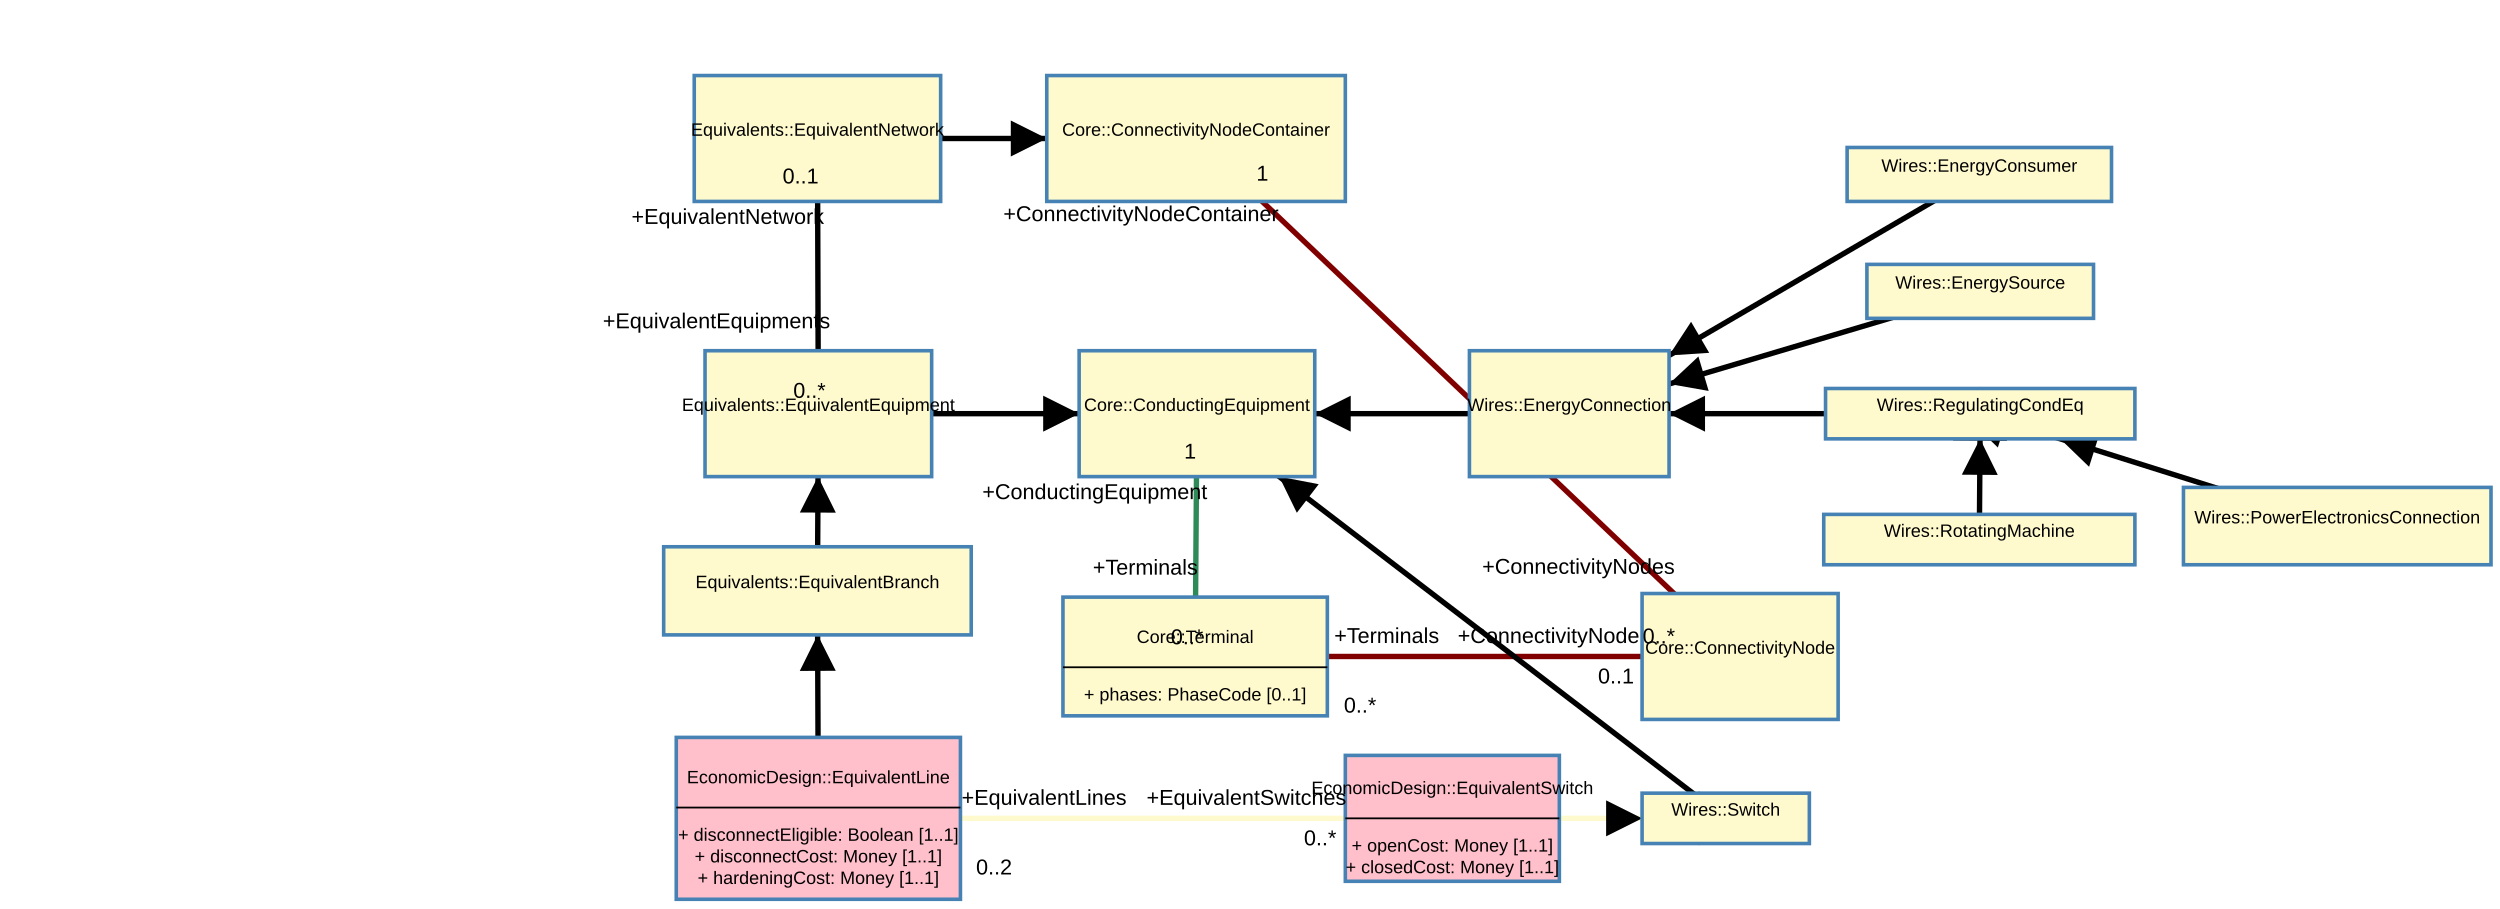
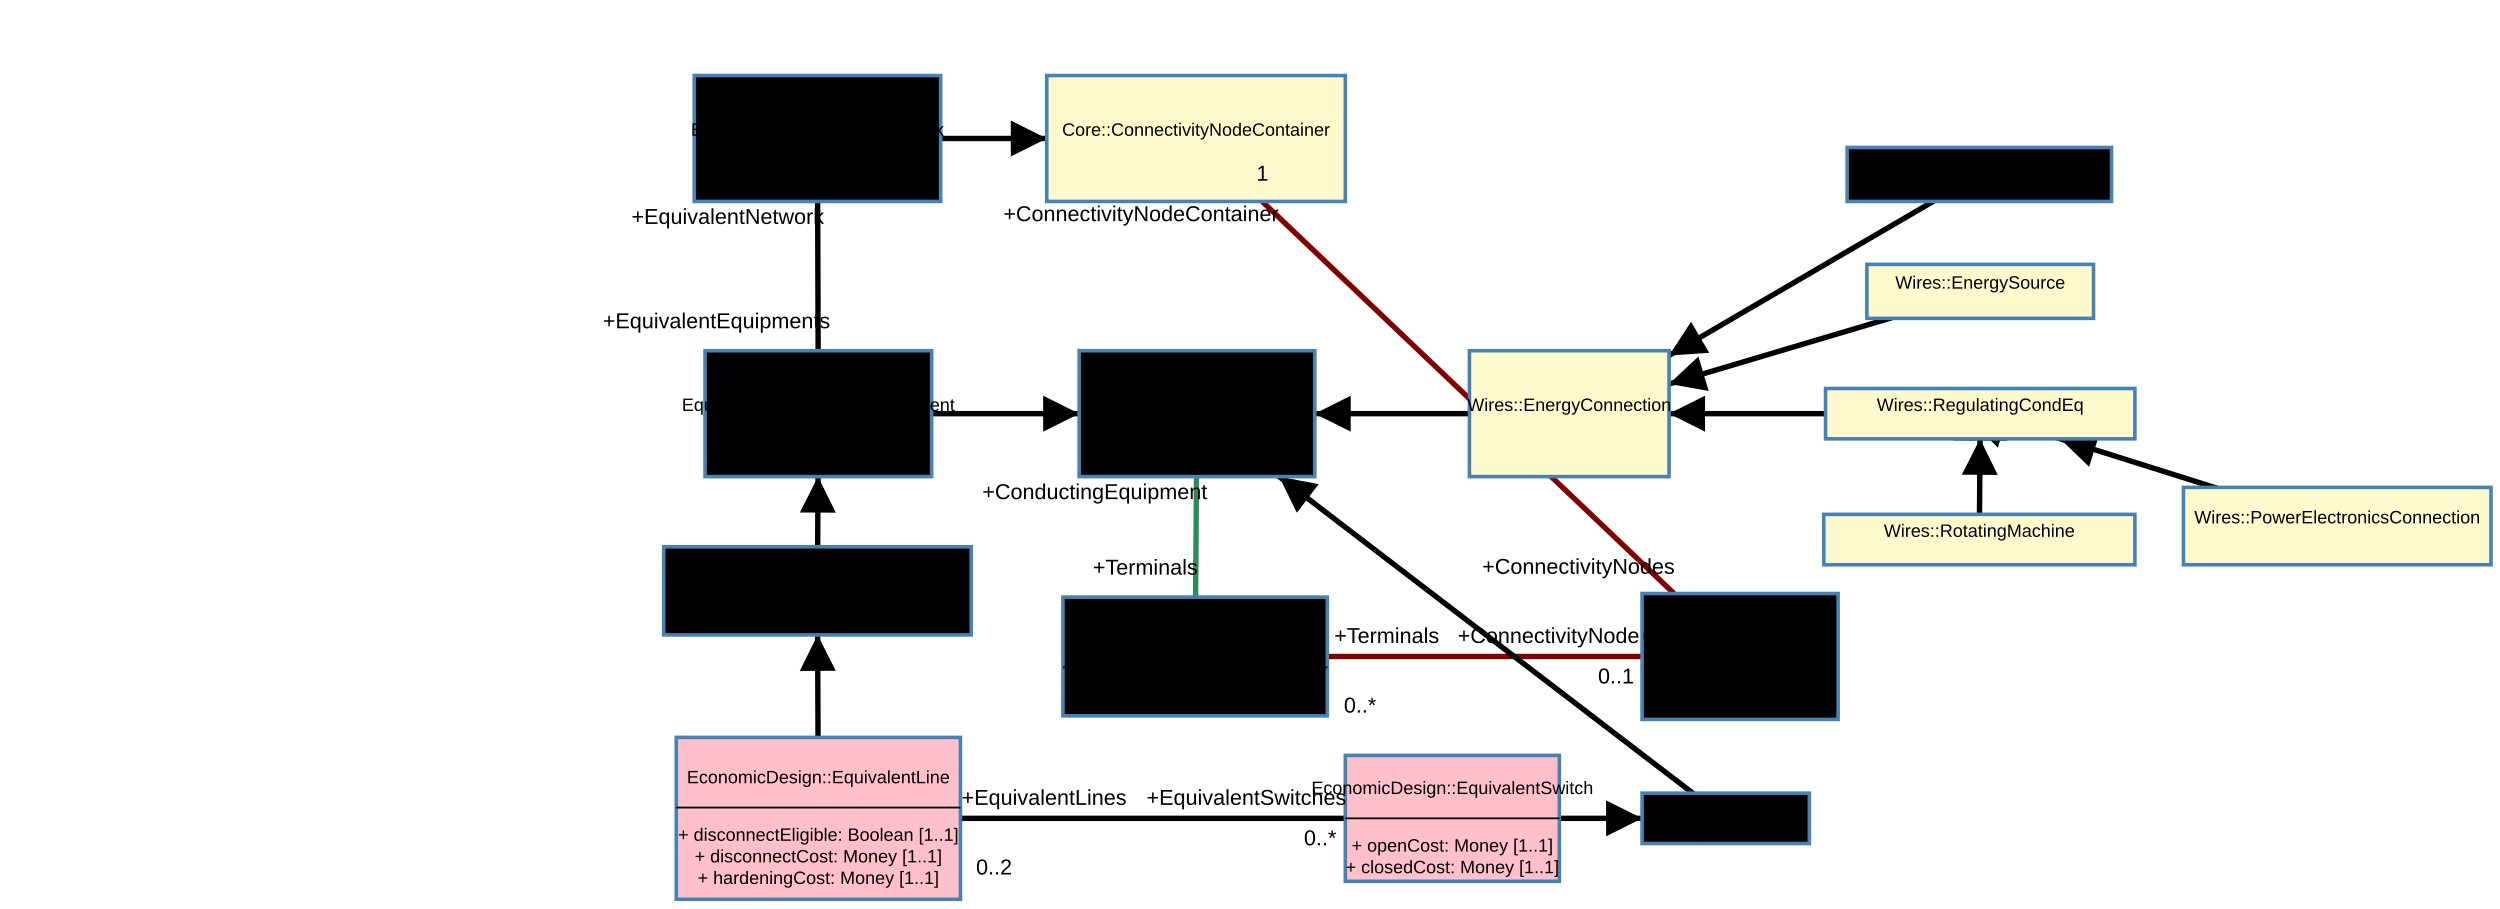
<svg xmlns="http://www.w3.org/2000/svg" width="1390" height="505">
  <g class="zoom-group">
    <defs>
      <marker id="arrowhead" viewBox="-0 -5 10 10" refX="5" refY="0" orient="auto" markerWidth="10" markerHeight="10" xoverflow="visible">
        <path d="M 0,-5 L 10 ,0 L 0,5" fill="black" style="stroke: none;" />
      </marker>
    </defs>
    <line class="link" x1="454.5" y1="328.5" x2="455" y2="230" stroke="#000000" stroke-width="3" marker-end="url(#arrowhead)" />
    <line class="link" x1="455" y1="455" x2="454.5" y2="328.5" stroke="#000000" stroke-width="3" marker-end="url(#arrowhead)" />
    <line class="link" x1="455" y1="230" x2="454.5" y2="77" stroke="#000000" stroke-width="3" />
    <line class="link" x1="455" y1="230" x2="665.5" y2="230" stroke="#000000" stroke-width="3" marker-end="url(#arrowhead)" />
    <line class="link" x1="454.5" y1="77" x2="665" y2="77" stroke="#000000" stroke-width="3" marker-end="url(#arrowhead)" />
    <line class="link" x1="664.5" y1="365" x2="665.5" y2="230" stroke="#2e8b57" stroke-width="3" />
    <line class="link" x1="967.5" y1="365" x2="665" y2="77" stroke="#800000" stroke-width="3" />
    <line class="link" x1="664.5" y1="365" x2="967.5" y2="365" stroke="#800000" stroke-width="3" />
    <line class="link" x1="872.5" y1="230" x2="665.5" y2="230" stroke="#000000" stroke-width="3" marker-end="url(#arrowhead)" />
    <line class="link" x1="1100.5" y1="97" x2="872.5" y2="230" stroke="#000000" stroke-width="3" marker-end="url(#arrowhead)" />
    <line class="link" x1="1101" y1="162" x2="872.5" y2="230" stroke="#000000" stroke-width="3" marker-end="url(#arrowhead)" />
    <line class="link" x1="1101" y1="230" x2="872.5" y2="230" stroke="#000000" stroke-width="3" marker-end="url(#arrowhead)" />
    <line class="link" x1="1100.5" y1="300" x2="1101" y2="230" stroke="#000000" stroke-width="3" marker-end="url(#arrowhead)" />
    <line class="link" x1="1299.5" y1="292.5" x2="1101" y2="230" stroke="#000000" stroke-width="3" marker-end="url(#arrowhead)" />
    <line class="link" x1="959.5" y1="455" x2="665.5" y2="230" stroke="#000000" stroke-width="3" marker-end="url(#arrowhead)" />
-     <line class="link" x1="807.5" y1="455" x2="959.5" y2="455" stroke="#fffacd" stroke-width="3" marker-end="url(#arrowhead)" />
-     <line class="link" x1="455" y1="455" x2="807.5" y2="455" stroke="#fffacd" stroke-width="3" />
+     <line class="link" x1="807.5" y1="455" x2="959.5" y2="455" stroke="#000000" stroke-width="3" marker-end="url(#arrowhead)" />
+     <line class="link" x1="455" y1="455" x2="807.5" y2="455" stroke="#000000" stroke-width="3" />
    <line class="arrow" x2="454.772" y2="275" x1="454.5" y1="328.5" stroke="#000000" stroke-width="2" marker-end="url(#arrowhead)" />
    <line class="arrow" x2="454.636" y2="363" x1="455" y1="455" stroke="#000000" stroke-width="2" marker-end="url(#arrowhead)" />
    <line class="arrow" x2="590" y2="230" x1="455" y1="230" stroke="#000000" stroke-width="2" marker-end="url(#arrowhead)" />
    <line class="arrow" x2="572" y2="77" x1="454.5" y1="77" stroke="#000000" stroke-width="2" marker-end="url(#arrowhead)" />
    <line class="arrow" x2="741" y2="230" x1="872.5" y1="230" stroke="#000000" stroke-width="2" marker-end="url(#arrowhead)" />
    <line class="arrow" x2="936.638" y2="192.586" x1="1100.5" y1="97" stroke="#000000" stroke-width="2" marker-end="url(#arrowhead)" />
    <line class="arrow" x2="937.585" y2="210.631" x1="1101" y1="162" stroke="#000000" stroke-width="2" marker-end="url(#arrowhead)" />
    <line class="arrow" x2="938" y2="230" x1="1101" y1="230" stroke="#000000" stroke-width="2" marker-end="url(#arrowhead)" />
    <line class="arrow" x2="1100.829" y2="254" x1="1100.5" y1="300" stroke="#000000" stroke-width="2" marker-end="url(#arrowhead)" />
    <line class="arrow" x2="1155.002" y2="247.003" x1="1299.5" y1="292.5" stroke="#000000" stroke-width="2" marker-end="url(#arrowhead)" />
    <line class="arrow" x2="719.175" y2="271.078" x1="959.5" y1="455" stroke="#000000" stroke-width="2" marker-end="url(#arrowhead)" />
-     <line class="arrow" x2="903" y2="455" x1="807.5" y1="455" stroke="#fffacd" stroke-width="2" marker-end="url(#arrowhead)" />
+     <line class="arrow" x2="903" y2="455" x1="807.5" y1="455" stroke="#000000" stroke-width="2" marker-end="url(#arrowhead)" />
    <g class="draggable" transform="translate(376, 410)">
      <rect class="box" width="158" height="90" style="fill: #ffc0cb; stroke: steelblue; stroke-width: 2px; cursor: move;" />
      <text class="text" x="79" y="22" dy=".35em" text-anchor="middle" style="font-family: Arial, sans-serif; fill: black; font-size: 10px; pointer-events: none;">EconomicDesign::EquivalentLine</text>
      <line x1="0" x2="158" y1="39" y2="39" stroke="black" stroke-width="1" />
      <text class="text" x="79" y="54" dy=".35em" text-anchor="middle" style="font-family: Arial, sans-serif; fill: black; font-size: 10px; pointer-events: none;">+  disconnectEligible: Boolean [1..1]</text>
      <text class="text" x="79" y="66" dy=".35em" text-anchor="middle" style="font-family: Arial, sans-serif; fill: black; font-size: 10px; pointer-events: none;">+  disconnectCost: Money [1..1]</text>
      <text class="text" x="79" y="78" dy=".35em" text-anchor="middle" style="font-family: Arial, sans-serif; fill: black; font-size: 10px; pointer-events: none;">+  hardeningCost: Money [1..1]</text>
    </g>
    <g class="draggable" transform="translate(392, 195)">
-       <rect class="box" width="126" height="70" style="fill: #fffacd; stroke: steelblue; stroke-width: 2px; cursor: move;" />
+       <rect class="box" width="126" height="70" style="fill: #000000; stroke: steelblue; stroke-width: 2px; cursor: move;" />
      <text class="text" x="63" y="30" dy=".35em" text-anchor="middle" style="font-family: Arial, sans-serif; fill: black; font-size: 10px; pointer-events: none;">Equivalents::EquivalentEquipment</text>
    </g>
    <g class="draggable" transform="translate(386, 42)">
-       <rect class="box" width="137" height="70" style="fill: #fffacd; stroke: steelblue; stroke-width: 2px; cursor: move;" />
+       <rect class="box" width="137" height="70" style="fill: #000000; stroke: steelblue; stroke-width: 2px; cursor: move;" />
      <text class="text" x="68.5" y="30" dy=".35em" text-anchor="middle" style="font-family: Arial, sans-serif; fill: black; font-size: 10px; pointer-events: none;">Equivalents::EquivalentNetwork</text>
    </g>
    <g class="draggable" transform="translate(591, 332)">
-       <rect class="box" width="147" height="66" style="fill: #fffacd; stroke: steelblue; stroke-width: 2px; cursor: move;" />
+       <rect class="box" width="147" height="66" style="fill: #000000; stroke: steelblue; stroke-width: 2px; cursor: move;" />
      <text class="text" x="73.5" y="22" dy=".35em" text-anchor="middle" style="font-family: Arial, sans-serif; fill: black; font-size: 10px; pointer-events: none;">Core::Terminal</text>
      <line x1="0" x2="147" y1="39" y2="39" stroke="black" stroke-width="1" />
      <text class="text" x="73.5" y="54" dy=".35em" text-anchor="middle" style="font-family: Arial, sans-serif; fill: black; font-size: 10px; pointer-events: none;">+  phases: PhaseCode [0..1]</text>
    </g>
    <g class="draggable" transform="translate(582, 42)">
      <rect class="box" width="166" height="70" style="fill: #fffacd; stroke: steelblue; stroke-width: 2px; cursor: move;" />
      <text class="text" x="83" y="30" dy=".35em" text-anchor="middle" style="font-family: Arial, sans-serif; fill: black; font-size: 10px; pointer-events: none;">Core::ConnectivityNodeContainer</text>
    </g>
    <g class="draggable" transform="translate(913, 330)">
-       <rect class="box" width="109" height="70" style="fill: #fffacd; stroke: steelblue; stroke-width: 2px; cursor: move;" />
+       <rect class="box" width="109" height="70" style="fill: #000000; stroke: steelblue; stroke-width: 2px; cursor: move;" />
      <text class="text" x="54.5" y="30" dy=".35em" text-anchor="middle" style="font-family: Arial, sans-serif; fill: black; font-size: 10px; pointer-events: none;">Core::ConnectivityNode</text>
    </g>
    <g class="draggable" transform="translate(369, 304)">
-       <rect class="box" width="171" height="49" style="fill: #fffacd; stroke: steelblue; stroke-width: 2px; cursor: move;" />
+       <rect class="box" width="171" height="49" style="fill: #000000; stroke: steelblue; stroke-width: 2px; cursor: move;" />
      <text class="text" x="85.5" y="19.5" dy=".35em" text-anchor="middle" style="font-family: Arial, sans-serif; fill: black; font-size: 10px; pointer-events: none;">Equivalents::EquivalentBranch</text>
    </g>
    <g class="draggable" transform="translate(600, 195)">
-       <rect class="box" width="131" height="70" style="fill: #fffacd; stroke: steelblue; stroke-width: 2px; cursor: move;" />
+       <rect class="box" width="131" height="70" style="fill: #000000; stroke: steelblue; stroke-width: 2px; cursor: move;" />
      <text class="text" x="65.5" y="30" dy=".35em" text-anchor="middle" style="font-family: Arial, sans-serif; fill: black; font-size: 10px; pointer-events: none;">Core::ConductingEquipment</text>
    </g>
    <g class="draggable" transform="translate(1027, 82)">
-       <rect class="box" width="147" height="30" style="fill: #fffacd; stroke: steelblue; stroke-width: 2px; cursor: move;" />
+       <rect class="box" width="147" height="30" style="fill: #000000; stroke: steelblue; stroke-width: 2px; cursor: move;" />
      <text class="text" x="73.5" y="10" dy=".35em" text-anchor="middle" style="font-family: Arial, sans-serif; fill: black; font-size: 10px; pointer-events: none;">Wires::EnergyConsumer</text>
    </g>
    <g class="draggable" transform="translate(817, 195)">
      <rect class="box" width="111" height="70" style="fill: #fffacd; stroke: steelblue; stroke-width: 2px; cursor: move;" />
      <text class="text" x="55.5" y="30" dy=".35em" text-anchor="middle" style="font-family: Arial, sans-serif; fill: black; font-size: 10px; pointer-events: none;">Wires::EnergyConnection</text>
    </g>
    <g class="draggable" transform="translate(1038, 147)">
      <rect class="box" width="126" height="30" style="fill: #fffacd; stroke: steelblue; stroke-width: 2px; cursor: move;" />
      <text class="text" x="63" y="10" dy=".35em" text-anchor="middle" style="font-family: Arial, sans-serif; fill: black; font-size: 10px; pointer-events: none;">Wires::EnergySource</text>
    </g>
    <g class="draggable" transform="translate(1015, 216)">
      <rect class="box" width="172" height="28" style="fill: #fffacd; stroke: steelblue; stroke-width: 2px; cursor: move;" />
      <text class="text" x="86" y="9" dy=".35em" text-anchor="middle" style="font-family: Arial, sans-serif; fill: black; font-size: 10px; pointer-events: none;">Wires::RegulatingCondEq</text>
    </g>
    <g class="draggable" transform="translate(1014, 286)">
      <rect class="box" width="173" height="28" style="fill: #fffacd; stroke: steelblue; stroke-width: 2px; cursor: move;" />
      <text class="text" x="86.5" y="9" dy=".35em" text-anchor="middle" style="font-family: Arial, sans-serif; fill: black; font-size: 10px; pointer-events: none;">Wires::RotatingMachine</text>
    </g>
    <g class="draggable" transform="translate(1214, 271)">
      <rect class="box" width="171" height="43" style="fill: #fffacd; stroke: steelblue; stroke-width: 2px; cursor: move;" />
      <text class="text" x="85.5" y="16.5" dy=".35em" text-anchor="middle" style="font-family: Arial, sans-serif; fill: black; font-size: 10px; pointer-events: none;">Wires::PowerElectronicsConnection</text>
    </g>
    <g class="draggable" transform="translate(913, 441)">
-       <rect class="box" width="93" height="28" style="fill: #fffacd; stroke: steelblue; stroke-width: 2px; cursor: move;" />
+       <rect class="box" width="93" height="28" style="fill: #000000; stroke: steelblue; stroke-width: 2px; cursor: move;" />
      <text class="text" x="46.5" y="9" dy=".35em" text-anchor="middle" style="font-family: Arial, sans-serif; fill: black; font-size: 10px; pointer-events: none;">Wires::Switch</text>
    </g>
    <g class="draggable" transform="translate(748, 420)">
      <rect class="box" width="119" height="70" style="fill: #ffc0cb; stroke: steelblue; stroke-width: 2px; cursor: move;" />
      <text class="text" x="59.5" y="18" dy=".35em" text-anchor="middle" style="font-family: Arial, sans-serif; fill: black; font-size: 10px; pointer-events: none;">EconomicDesign::EquivalentSwitch</text>
      <line x1="0" x2="119" y1="35" y2="35" stroke="black" stroke-width="1" />
      <text class="text" x="59.5" y="50" dy=".35em" text-anchor="middle" style="font-family: Arial, sans-serif; fill: black; font-size: 10px; pointer-events: none;">+  openCost: Money [1..1]</text>
      <text class="text" x="59.5" y="62" dy=".35em" text-anchor="middle" style="font-family: Arial, sans-serif; fill: black; font-size: 10px; pointer-events: none;">+  closedCost: Money [1..1]</text>
    </g>
    <text class="link-text-start-top" x="454.65" y="299" text-anchor="middle" style="font-family: Arial, sans-serif; font-size: 12px; fill: black;" />
    <text class="link-text-start-top" x="454.802" y="405" text-anchor="middle" style="font-family: Arial, sans-serif; font-size: 12px; fill: black;" />
    <text class="link-text-start-top" x="398.369" y="182.5" text-anchor="middle" style="font-family: Arial, sans-serif; font-size: 12px; fill: black;">+EquivalentEquipments</text>
    <text class="link-text-start-top" x="523" y="230" text-anchor="middle" style="font-family: Arial, sans-serif; font-size: 12px; fill: black;" />
    <text class="link-text-start-top" x="528" y="77" text-anchor="middle" style="font-family: Arial, sans-serif; font-size: 12px; fill: black;" />
    <text class="link-text-start-top" x="636.781" y="319.5" text-anchor="middle" style="font-family: Arial, sans-serif; font-size: 12px; fill: black;">+Terminals</text>
    <text class="link-text-start-top" x="877.617" y="319.052" text-anchor="middle" style="font-family: Arial, sans-serif; font-size: 12px; fill: black;">+ConnectivityNodes</text>
    <text class="link-text-start-top" x="771" y="357.5" text-anchor="middle" style="font-family: Arial, sans-serif; font-size: 12px; fill: black;">+Terminals</text>
    <text class="link-text-start-top" x="812" y="230" text-anchor="middle" style="font-family: Arial, sans-serif; font-size: 12px; fill: black;" />
    <text class="link-text-start-top" x="1070.467" y="114.519" text-anchor="middle" style="font-family: Arial, sans-serif; font-size: 12px; fill: black;" />
    <text class="link-text-start-top" x="1045.803" y="178.426" text-anchor="middle" style="font-family: Arial, sans-serif; font-size: 12px; fill: black;" />
    <text class="link-text-start-top" x="1010" y="230" text-anchor="middle" style="font-family: Arial, sans-serif; font-size: 12px; fill: black;" />
    <text class="link-text-start-top" x="1100.636" y="281" text-anchor="middle" style="font-family: Arial, sans-serif; font-size: 12px; fill: black;" />
    <text class="link-text-start-top" x="1226.447" y="269.498" text-anchor="middle" style="font-family: Arial, sans-serif; font-size: 12px; fill: black;" />
    <text class="link-text-start-top" x="937.236" y="437.961" text-anchor="middle" style="font-family: Arial, sans-serif; font-size: 12px; fill: black;" />
    <text class="link-text-start-top" x="872" y="455" text-anchor="middle" style="font-family: Arial, sans-serif; font-size: 12px; fill: black;" />
    <text class="link-text-start-top" x="580.5" y="447.5" text-anchor="middle" style="font-family: Arial, sans-serif; font-size: 12px; fill: black;">+EquivalentLines</text>
    <text class="link-text-start-btm" x="454.65" y="299" dx="0.35em" dy="1.35em" text-anchor="middle" style="font-family: Arial, sans-serif; font-size: 12px; fill: black;" />
    <text class="link-text-start-btm" x="454.802" y="405" dx="0.35em" dy="1.35em" text-anchor="middle" style="font-family: Arial, sans-serif; font-size: 12px; fill: black;" />
    <text class="link-text-start-btm" x="445.869" y="205" dx="0.35em" dy="1.35em" text-anchor="middle" style="font-family: Arial, sans-serif; font-size: 12px; fill: black;">0..*</text>
    <text class="link-text-start-btm" x="523" y="230" dx="0.35em" dy="1.35em" text-anchor="middle" style="font-family: Arial, sans-serif; font-size: 12px; fill: black;" />
    <text class="link-text-start-btm" x="528" y="77" dx="0.35em" dy="1.35em" text-anchor="middle" style="font-family: Arial, sans-serif; font-size: 12px; fill: black;" />
    <text class="link-text-start-btm" x="655.781" y="342" dx="0.35em" dy="1.35em" text-anchor="middle" style="font-family: Arial, sans-serif; font-size: 12px; fill: black;">0..*</text>
    <text class="link-text-start-btm" x="918.117" y="341.552" dx="0.35em" dy="1.35em" text-anchor="middle" style="font-family: Arial, sans-serif; font-size: 12px; fill: black;">0..*</text>
    <text class="link-text-start-btm" x="752" y="380" dx="0.35em" dy="1.35em" text-anchor="middle" style="font-family: Arial, sans-serif; font-size: 12px; fill: black;">0..*</text>
    <text class="link-text-start-btm" x="812" y="230" dx="0.35em" dy="1.35em" text-anchor="middle" style="font-family: Arial, sans-serif; font-size: 12px; fill: black;" />
    <text class="link-text-start-btm" x="1070.467" y="114.519" dx="0.35em" dy="1.35em" text-anchor="middle" style="font-family: Arial, sans-serif; font-size: 12px; fill: black;" />
    <text class="link-text-start-btm" x="1045.803" y="178.426" dx="0.35em" dy="1.35em" text-anchor="middle" style="font-family: Arial, sans-serif; font-size: 12px; fill: black;" />
    <text class="link-text-start-btm" x="1010" y="230" dx="0.35em" dy="1.35em" text-anchor="middle" style="font-family: Arial, sans-serif; font-size: 12px; fill: black;" />
    <text class="link-text-start-btm" x="1100.636" y="281" dx="0.35em" dy="1.35em" text-anchor="middle" style="font-family: Arial, sans-serif; font-size: 12px; fill: black;" />
    <text class="link-text-start-btm" x="1226.447" y="269.498" dx="0.35em" dy="1.35em" text-anchor="middle" style="font-family: Arial, sans-serif; font-size: 12px; fill: black;" />
    <text class="link-text-start-btm" x="937.236" y="437.961" dx="0.35em" dy="1.35em" text-anchor="middle" style="font-family: Arial, sans-serif; font-size: 12px; fill: black;" />
    <text class="link-text-start-btm" x="872" y="455" dx="0.35em" dy="1.35em" text-anchor="middle" style="font-family: Arial, sans-serif; font-size: 12px; fill: black;" />
    <text class="link-text-start-btm" x="548.5" y="470" dx="0.35em" dy="1.35em" text-anchor="middle" style="font-family: Arial, sans-serif; font-size: 12px; fill: black;">0..2</text>
    <text class="link-text-end-top" x="454.797" y="270" text-anchor="middle" style="font-family: Arial, sans-serif; font-size: 12px; fill: black;" />
    <text class="link-text-end-top" x="454.617" y="358" text-anchor="middle" style="font-family: Arial, sans-serif; font-size: 12px; fill: black;" />
    <text class="link-text-end-top" x="404.631" y="124.5" text-anchor="middle" style="font-family: Arial, sans-serif; font-size: 12px; fill: black;">+EquivalentNetwork</text>
    <text class="link-text-end-top" x="595" y="230" text-anchor="middle" style="font-family: Arial, sans-serif; font-size: 12px; fill: black;" />
    <text class="link-text-end-top" x="577" y="77" text-anchor="middle" style="font-family: Arial, sans-serif; font-size: 12px; fill: black;" />
    <text class="link-text-end-top" x="608.704" y="277.5" text-anchor="middle" style="font-family: Arial, sans-serif; font-size: 12px; fill: black;">+ConductingEquipment</text>
    <text class="link-text-end-top" x="634.383" y="122.948" text-anchor="middle" style="font-family: Arial, sans-serif; font-size: 12px; fill: black;">+ConnectivityNodeContainer</text>
    <text class="link-text-end-top" x="861" y="357.5" text-anchor="middle" style="font-family: Arial, sans-serif; font-size: 12px; fill: black;">+ConnectivityNode</text>
    <text class="link-text-end-top" x="736" y="230" text-anchor="middle" style="font-family: Arial, sans-serif; font-size: 12px; fill: black;" />
    <text class="link-text-end-top" x="932.319" y="195.106" text-anchor="middle" style="font-family: Arial, sans-serif; font-size: 12px; fill: black;" />
    <text class="link-text-end-top" x="932.792" y="212.057" text-anchor="middle" style="font-family: Arial, sans-serif; font-size: 12px; fill: black;" />
    <text class="link-text-end-top" x="933" y="230" text-anchor="middle" style="font-family: Arial, sans-serif; font-size: 12px; fill: black;" />
    <text class="link-text-end-top" x="1100.864" y="249" text-anchor="middle" style="font-family: Arial, sans-serif; font-size: 12px; fill: black;" />
    <text class="link-text-end-top" x="1150.233" y="245.502" text-anchor="middle" style="font-family: Arial, sans-serif; font-size: 12px; fill: black;" />
    <text class="link-text-end-top" x="715.204" y="268.039" text-anchor="middle" style="font-family: Arial, sans-serif; font-size: 12px; fill: black;" />
    <text class="link-text-end-top" x="908" y="455" text-anchor="middle" style="font-family: Arial, sans-serif; font-size: 12px; fill: black;" />
    <text class="link-text-end-top" x="693" y="447.5" text-anchor="middle" style="font-family: Arial, sans-serif; font-size: 12px; fill: black;">+EquivalentSwitches</text>
    <text class="link-text-end-btm" x="454.797" y="270" text-anchor="middle" style="font-family: Arial, sans-serif; font-size: 12px; fill: black;" />
    <text class="link-text-end-btm" x="454.617" y="358" text-anchor="middle" style="font-family: Arial, sans-serif; font-size: 12px; fill: black;" />
    <text class="link-text-end-btm" x="445.131" y="102" text-anchor="middle" style="font-family: Arial, sans-serif; font-size: 12px; fill: black;">0..1</text>
    <text class="link-text-end-btm" x="595" y="230" text-anchor="middle" style="font-family: Arial, sans-serif; font-size: 12px; fill: black;" />
    <text class="link-text-end-btm" x="577" y="77" text-anchor="middle" style="font-family: Arial, sans-serif; font-size: 12px; fill: black;" />
    <text class="link-text-end-btm" x="661.704" y="255" text-anchor="middle" style="font-family: Arial, sans-serif; font-size: 12px; fill: black;">1</text>
    <text class="link-text-end-btm" x="701.883" y="100.448" text-anchor="middle" style="font-family: Arial, sans-serif; font-size: 12px; fill: black;">1</text>
    <text class="link-text-end-btm" x="898.5" y="380" text-anchor="middle" style="font-family: Arial, sans-serif; font-size: 12px; fill: black;">0..1</text>
    <text class="link-text-end-btm" x="736" y="230" text-anchor="middle" style="font-family: Arial, sans-serif; font-size: 12px; fill: black;" />
    <text class="link-text-end-btm" x="932.319" y="195.106" text-anchor="middle" style="font-family: Arial, sans-serif; font-size: 12px; fill: black;" />
    <text class="link-text-end-btm" x="932.792" y="212.057" text-anchor="middle" style="font-family: Arial, sans-serif; font-size: 12px; fill: black;" />
    <text class="link-text-end-btm" x="933" y="230" text-anchor="middle" style="font-family: Arial, sans-serif; font-size: 12px; fill: black;" />
    <text class="link-text-end-btm" x="1100.864" y="249" text-anchor="middle" style="font-family: Arial, sans-serif; font-size: 12px; fill: black;" />
    <text class="link-text-end-btm" x="1150.233" y="245.502" text-anchor="middle" style="font-family: Arial, sans-serif; font-size: 12px; fill: black;" />
    <text class="link-text-end-btm" x="715.204" y="268.039" text-anchor="middle" style="font-family: Arial, sans-serif; font-size: 12px; fill: black;" />
    <text class="link-text-end-btm" x="908" y="455" text-anchor="middle" style="font-family: Arial, sans-serif; font-size: 12px; fill: black;" />
    <text class="link-text-end-btm" x="734" y="470" text-anchor="middle" style="font-family: Arial, sans-serif; font-size: 12px; fill: black;">0..*</text>
  </g>
</svg>
